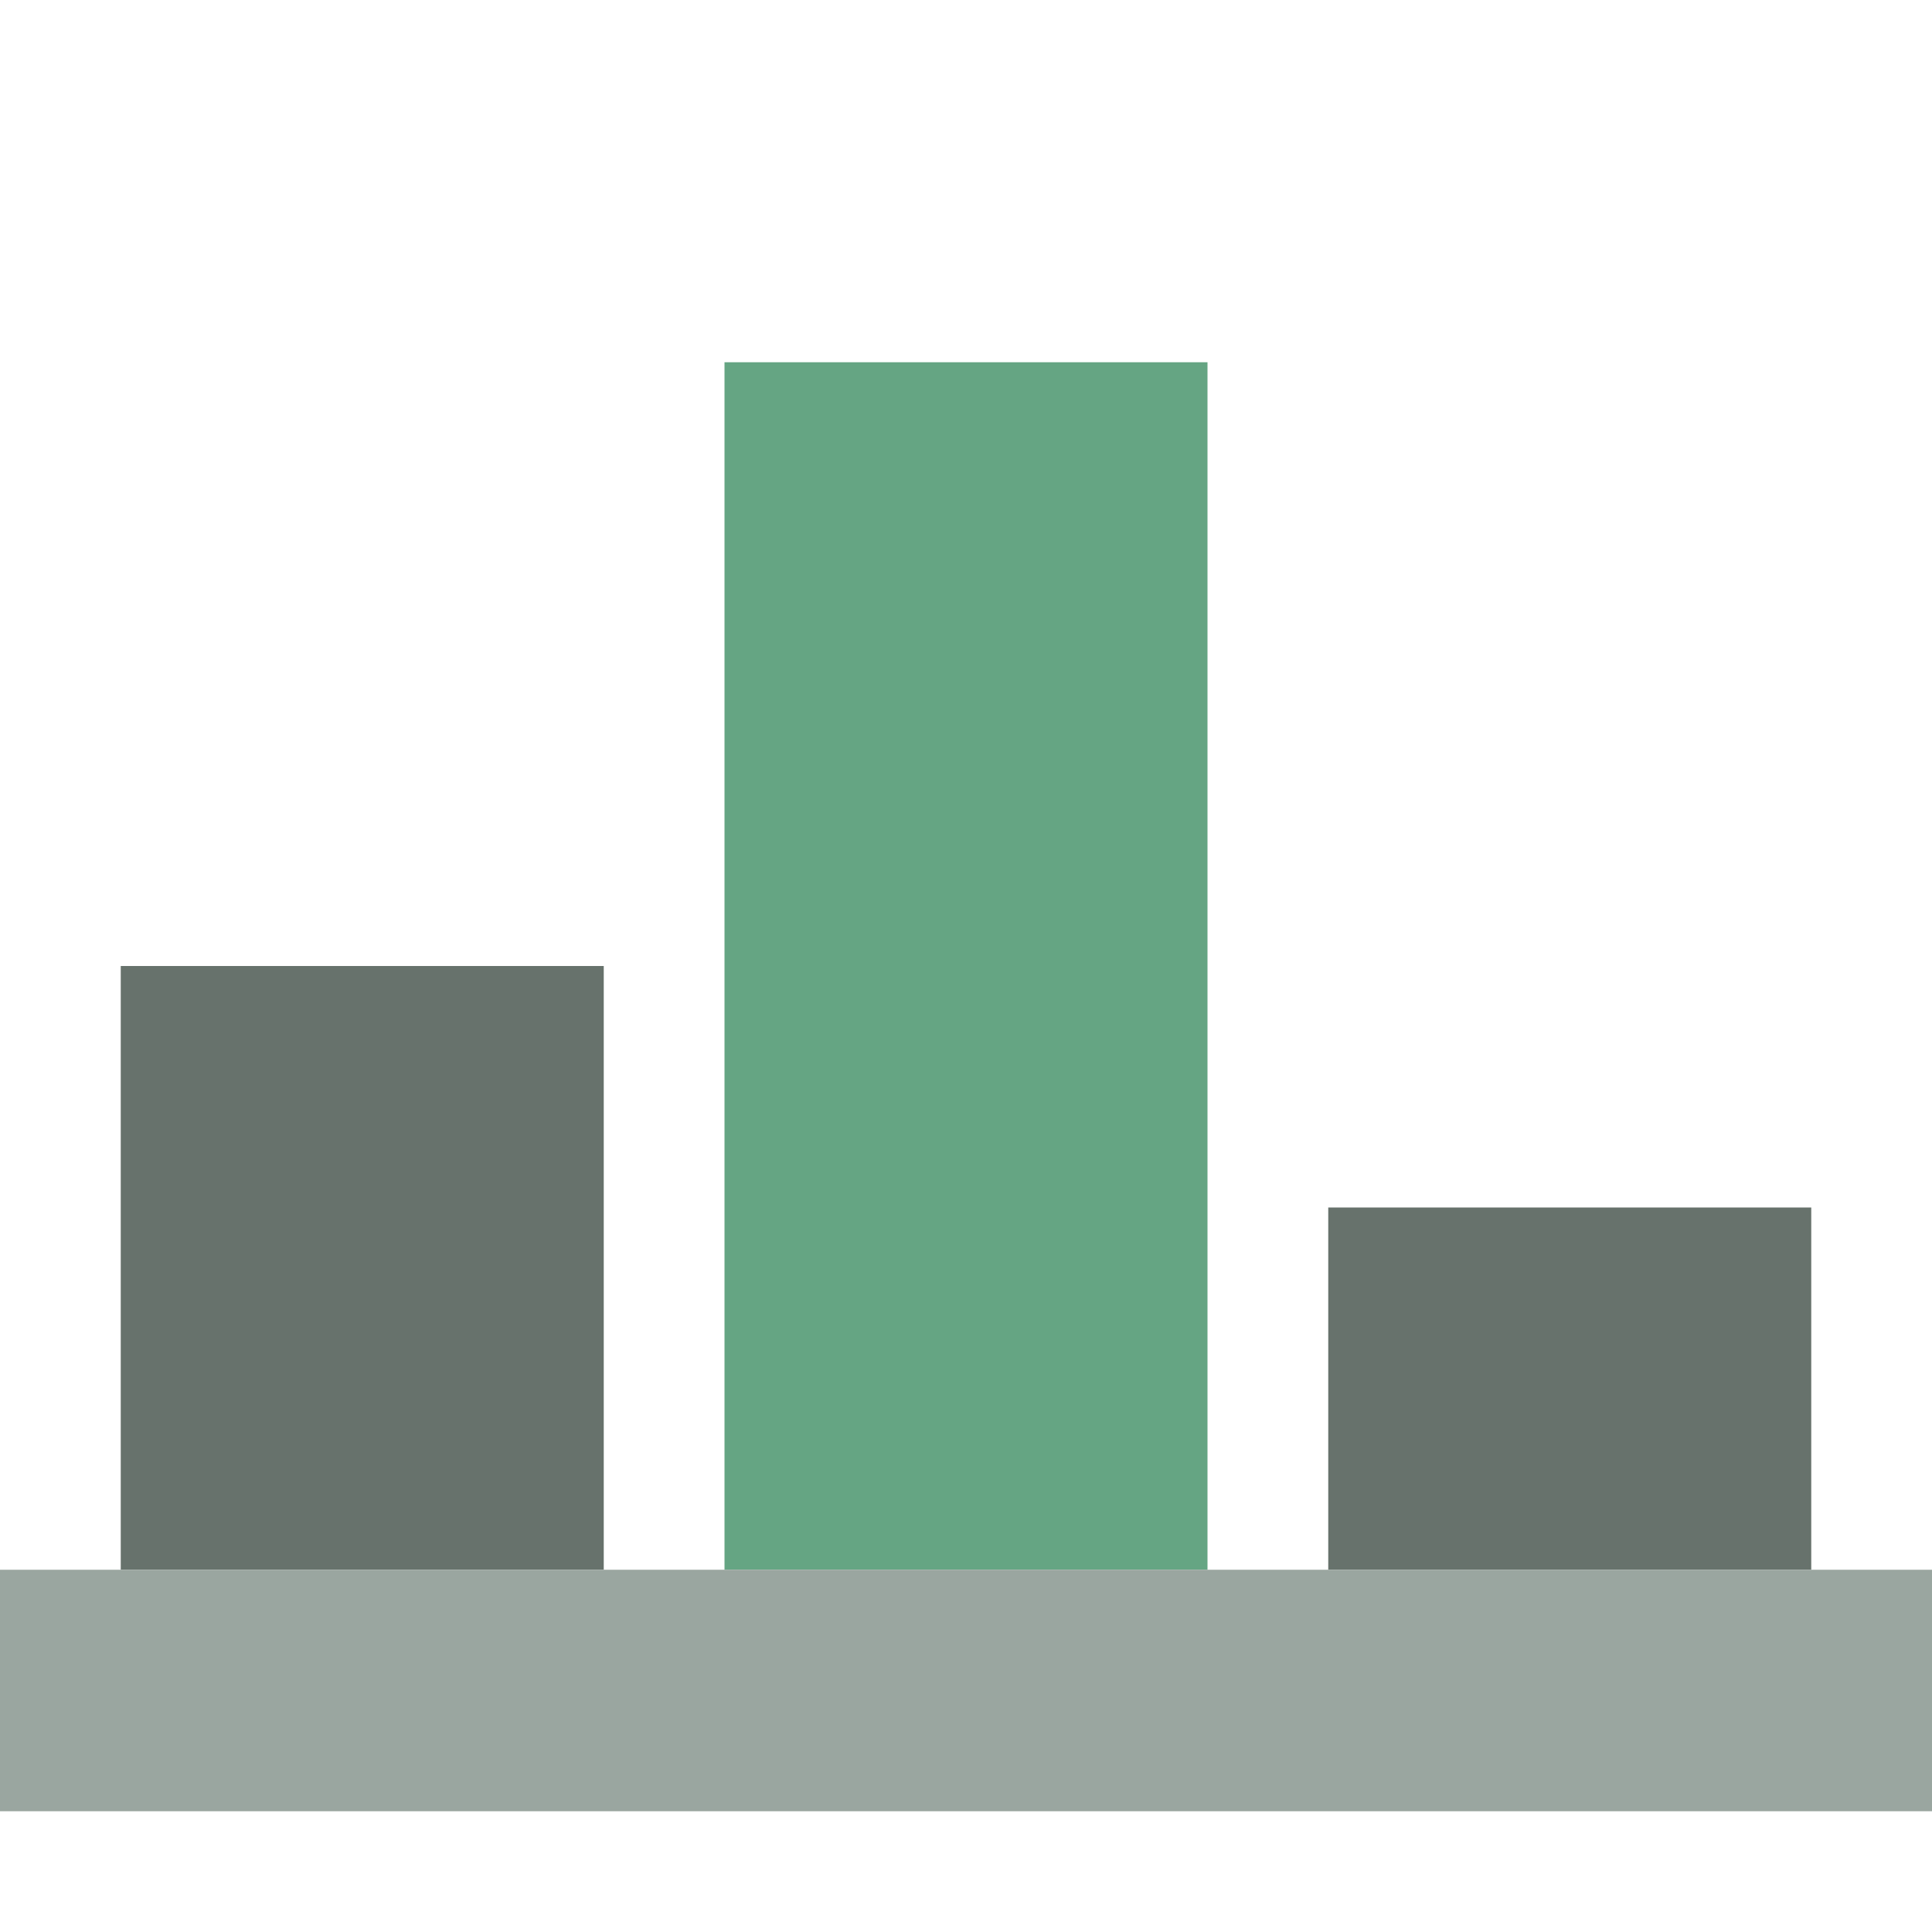
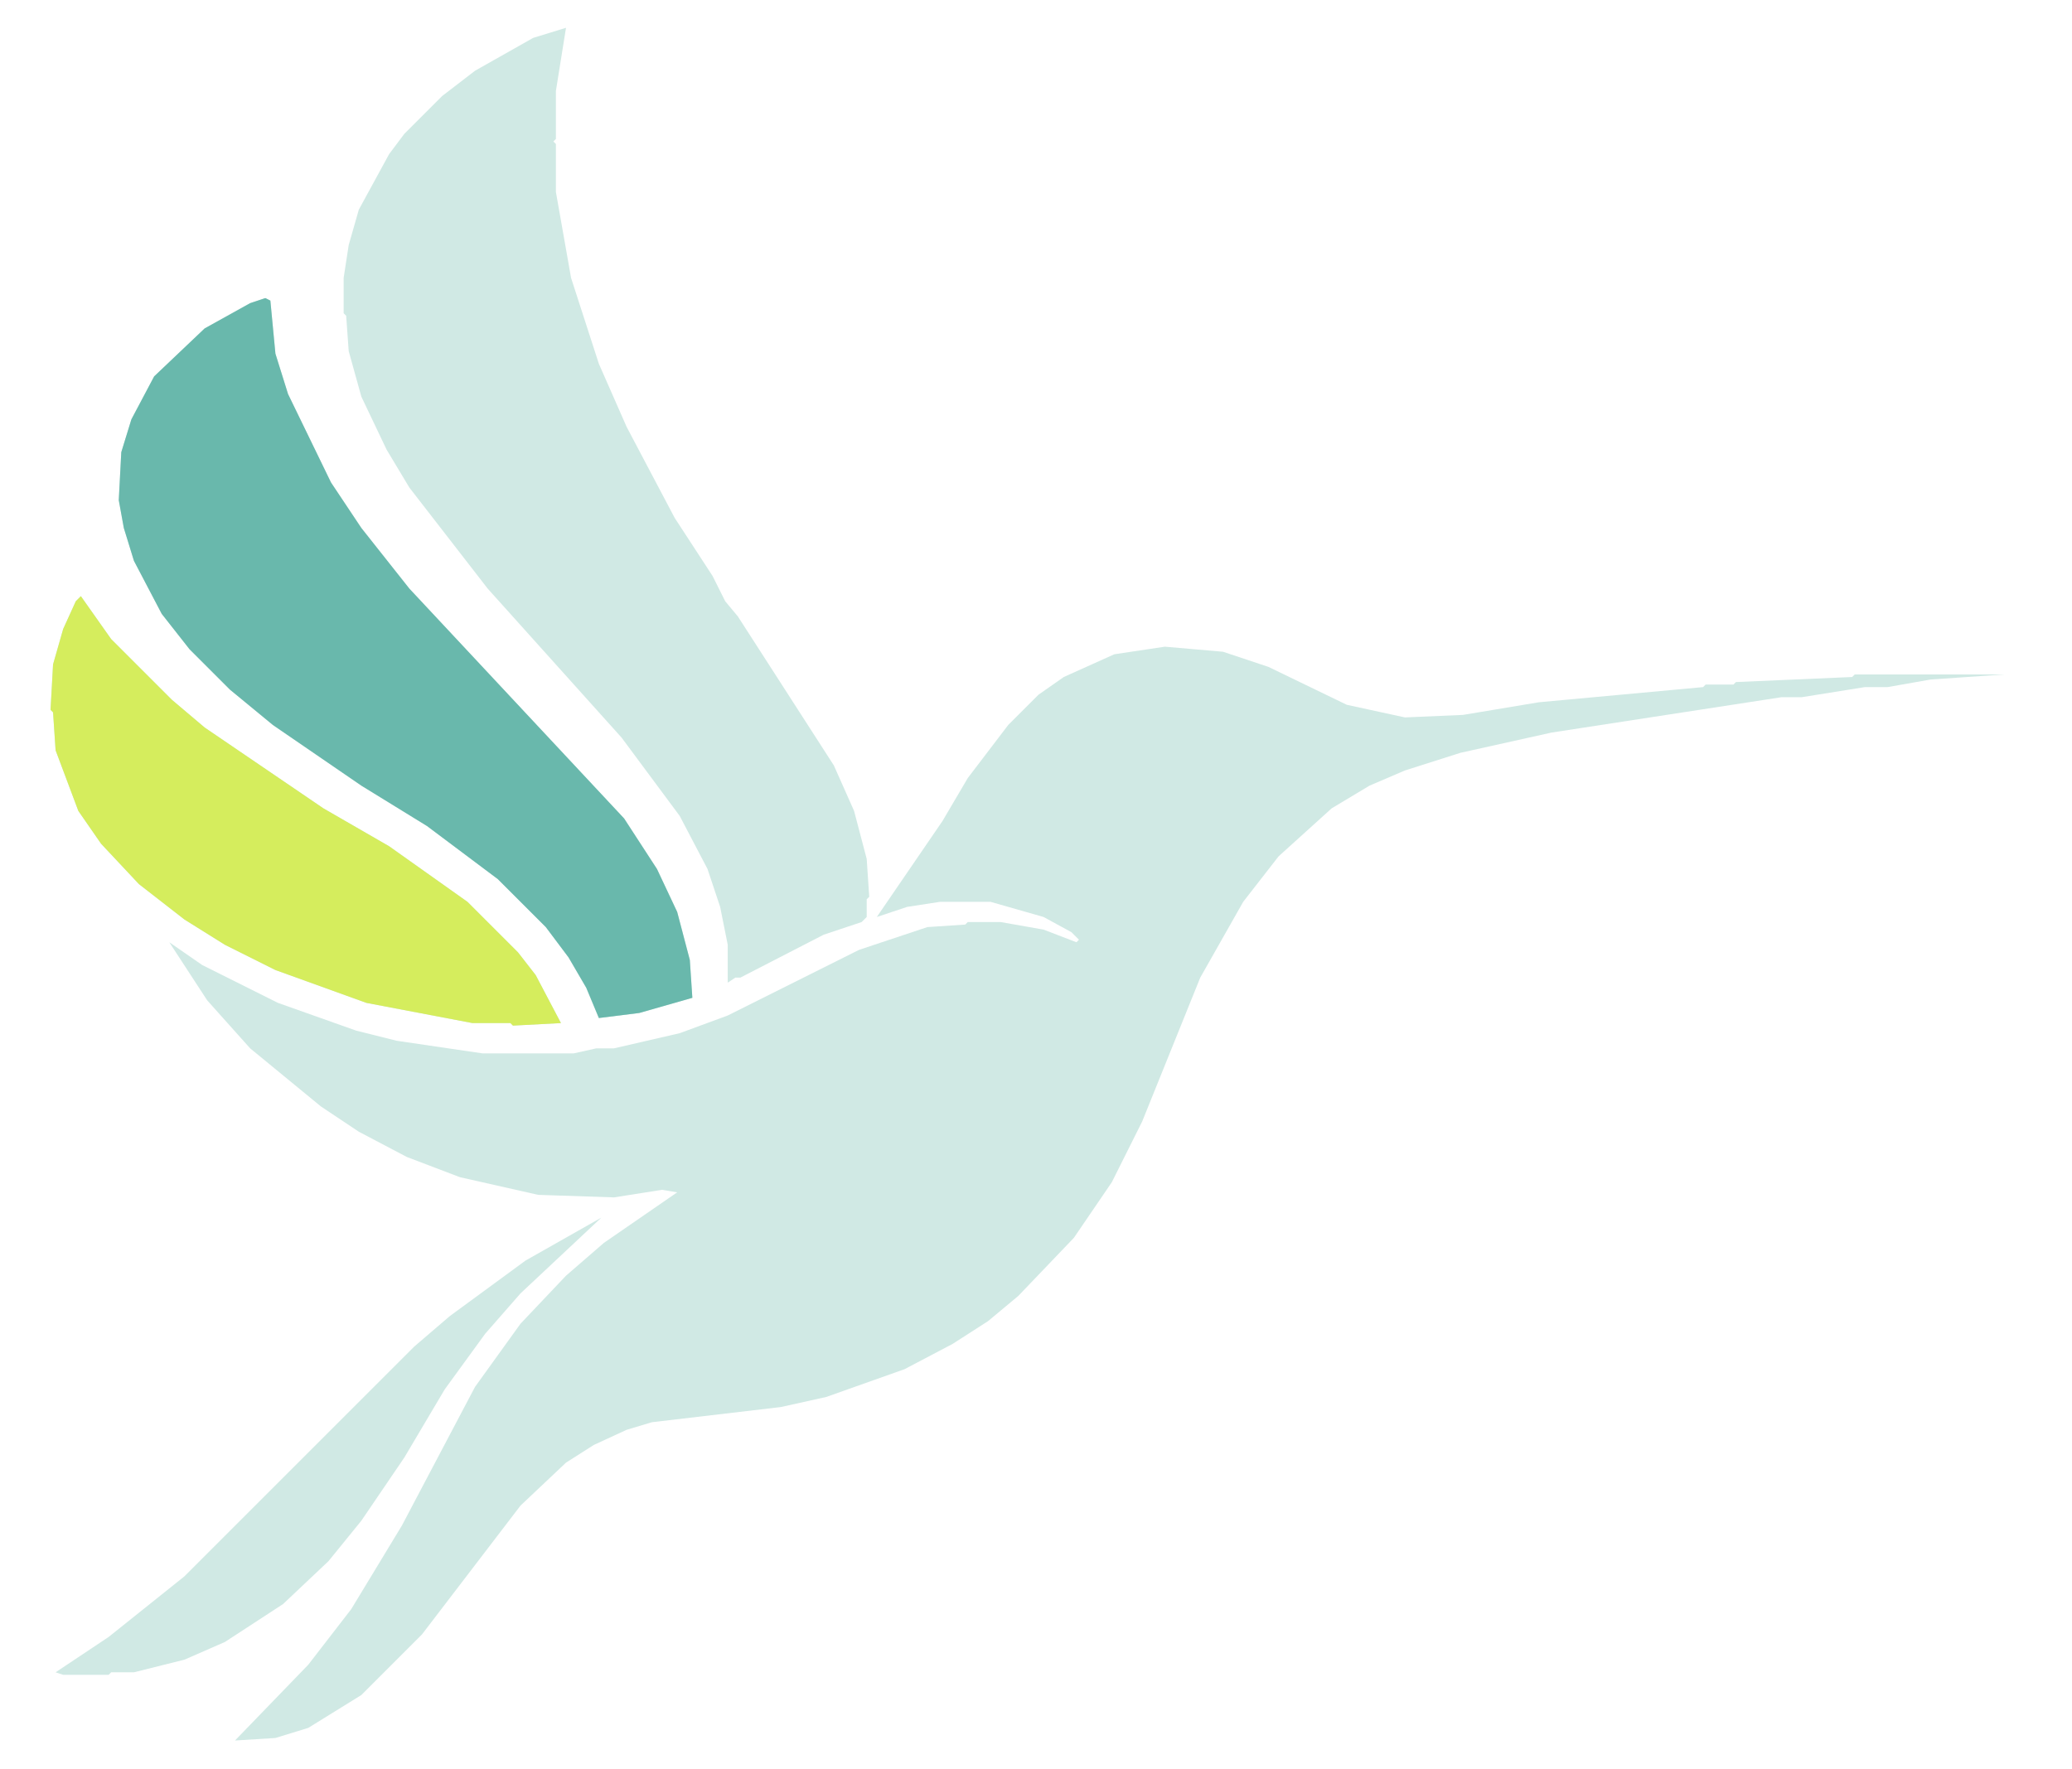
- <svg xmlns="http://www.w3.org/2000/svg" viewBox="0 0 16 16" role="img" aria-labelledby="ra-mark-rev-title">
-   <rect x="1" y="8" width="4" height="5" fill="#67726C" />
-   <rect x="6" y="3" width="4" height="10" fill="#65A583" />
-   <rect x="11" y="10" width="4" height="3" fill="#67726C" />
-   <rect x="0" y="13" width="16" height="2" fill="#9AA6A0" />
+ <svg xmlns="http://www.w3.org/2000/svg" viewBox="0 0 820 700" role="img" aria-label="Robbins Analytics">
+   <g transform="translate(-500 -30)">
+     <path fill="#d0e9e4" d="M738,512 L708,529 L678,551 L664,563 L573,654 L543,678 L522,692 L525,693 L543,693 L544,692 L553,692 L573,687 L589,680 L612,665 L630,648 L643,632 L660,607 L676,580 L692,558 L706,542Z M1293,297 L1234,297 L1233,298 L1187,300 L1186,301 L1175,301 L1174,302 L1109,308 L1079,313 L1056,314 L1033,309 L1002,294 L984,288 L961,286 L941,289 L921,298 L911,305 L899,317 L883,338 L873,355 L847,393 L859,389 L872,387 L892,387 L913,393 L924,399 L927,402 L926,403 L913,398 L896,395 L883,395 L882,396 L867,397 L840,406 L788,432 L769,439 L743,445 L736,445 L727,447 L691,447 L657,442 L641,438 L610,427 L580,412 L567,403 L582,426 L599,445 L627,468 L642,478 L661,488 L682,496 L713,503 L743,504 L762,501 L768,502 L739,522 L724,535 L706,554 L688,579 L659,634 L639,667 L622,689 L593,719 L609,718 L622,714 L643,701 L667,677 L706,626 L724,609 L735,602 L748,596 L758,593 L809,587 L827,583 L858,572 L877,562 L891,553 L903,543 L925,520 L940,498 L952,474 L975,417 L992,387 L1006,369 L1027,350 L1042,341 L1056,335 L1078,328 L1114,320 L1205,306 L1213,306 L1238,302 L1247,302 L1264,299Z M530,268 L525,279 L521,293 L520,311 L521,312 L522,327 L531,351 L540,364 L555,380 L573,394 L589,404 L609,414 L645,427 L687,435 L702,435 L703,436 L722,435 L712,416 L705,407 L685,387 L654,365 L628,350 L581,318 L568,307 L544,283 L532,266Z M581,160 L561,179 L552,196 L548,209 L547,228 L549,239 L553,252 L564,273 L575,287 L591,303 L608,317 L643,341 L669,357 L697,378 L716,397 L725,409 L732,421 L737,433 L753,431 L774,425 L773,410 L768,391 L760,374 L747,354 L662,263 L643,239 L631,221 L614,186 L609,170 L607,149 L605,148 L599,150Z M724,41 L711,45 L688,58 L675,68 L660,83 L654,91 L642,113 L638,127 L636,140 L636,154 L637,155 L638,169 L643,187 L653,208 L662,223 L693,263 L746,322 L769,353 L780,374 L785,389 L788,404 L788,419 L791,417 L793,417 L826,400 L841,395 L843,393 L843,386 L844,385 L843,370 L838,351 L830,333 L792,274 L787,268 L782,258 L767,235 L748,199 L737,174 L726,140 L720,106 L720,87 L719,86 L720,85 L720,66Z" />
+     <path fill="#69b8ac" d="M581,160 L561,179 L552,196 L548,209 L547,228 L549,239 L553,252 L564,273 L575,287 L591,303 L608,317 L643,341 L669,357 L697,378 L716,397 L725,409 L732,421 L737,433 L753,431 L774,425 L773,410 L768,391 L760,374 L747,354 L662,263 L643,239 L631,221 L614,186 L609,170 L607,149 L605,148 L599,150Z" />
+     <path fill="#d5ed5d" d="M530,268 L525,279 L521,293 L520,311 L521,312 L522,327 L531,351 L540,364 L555,380 L573,394 L589,404 L609,414 L645,427 L687,435 L702,435 L703,436 L722,435 L712,416 L705,407 L685,387 L654,365 L628,350 L581,318 L568,307 L544,283 L532,266Z" />
+   </g>
</svg>
